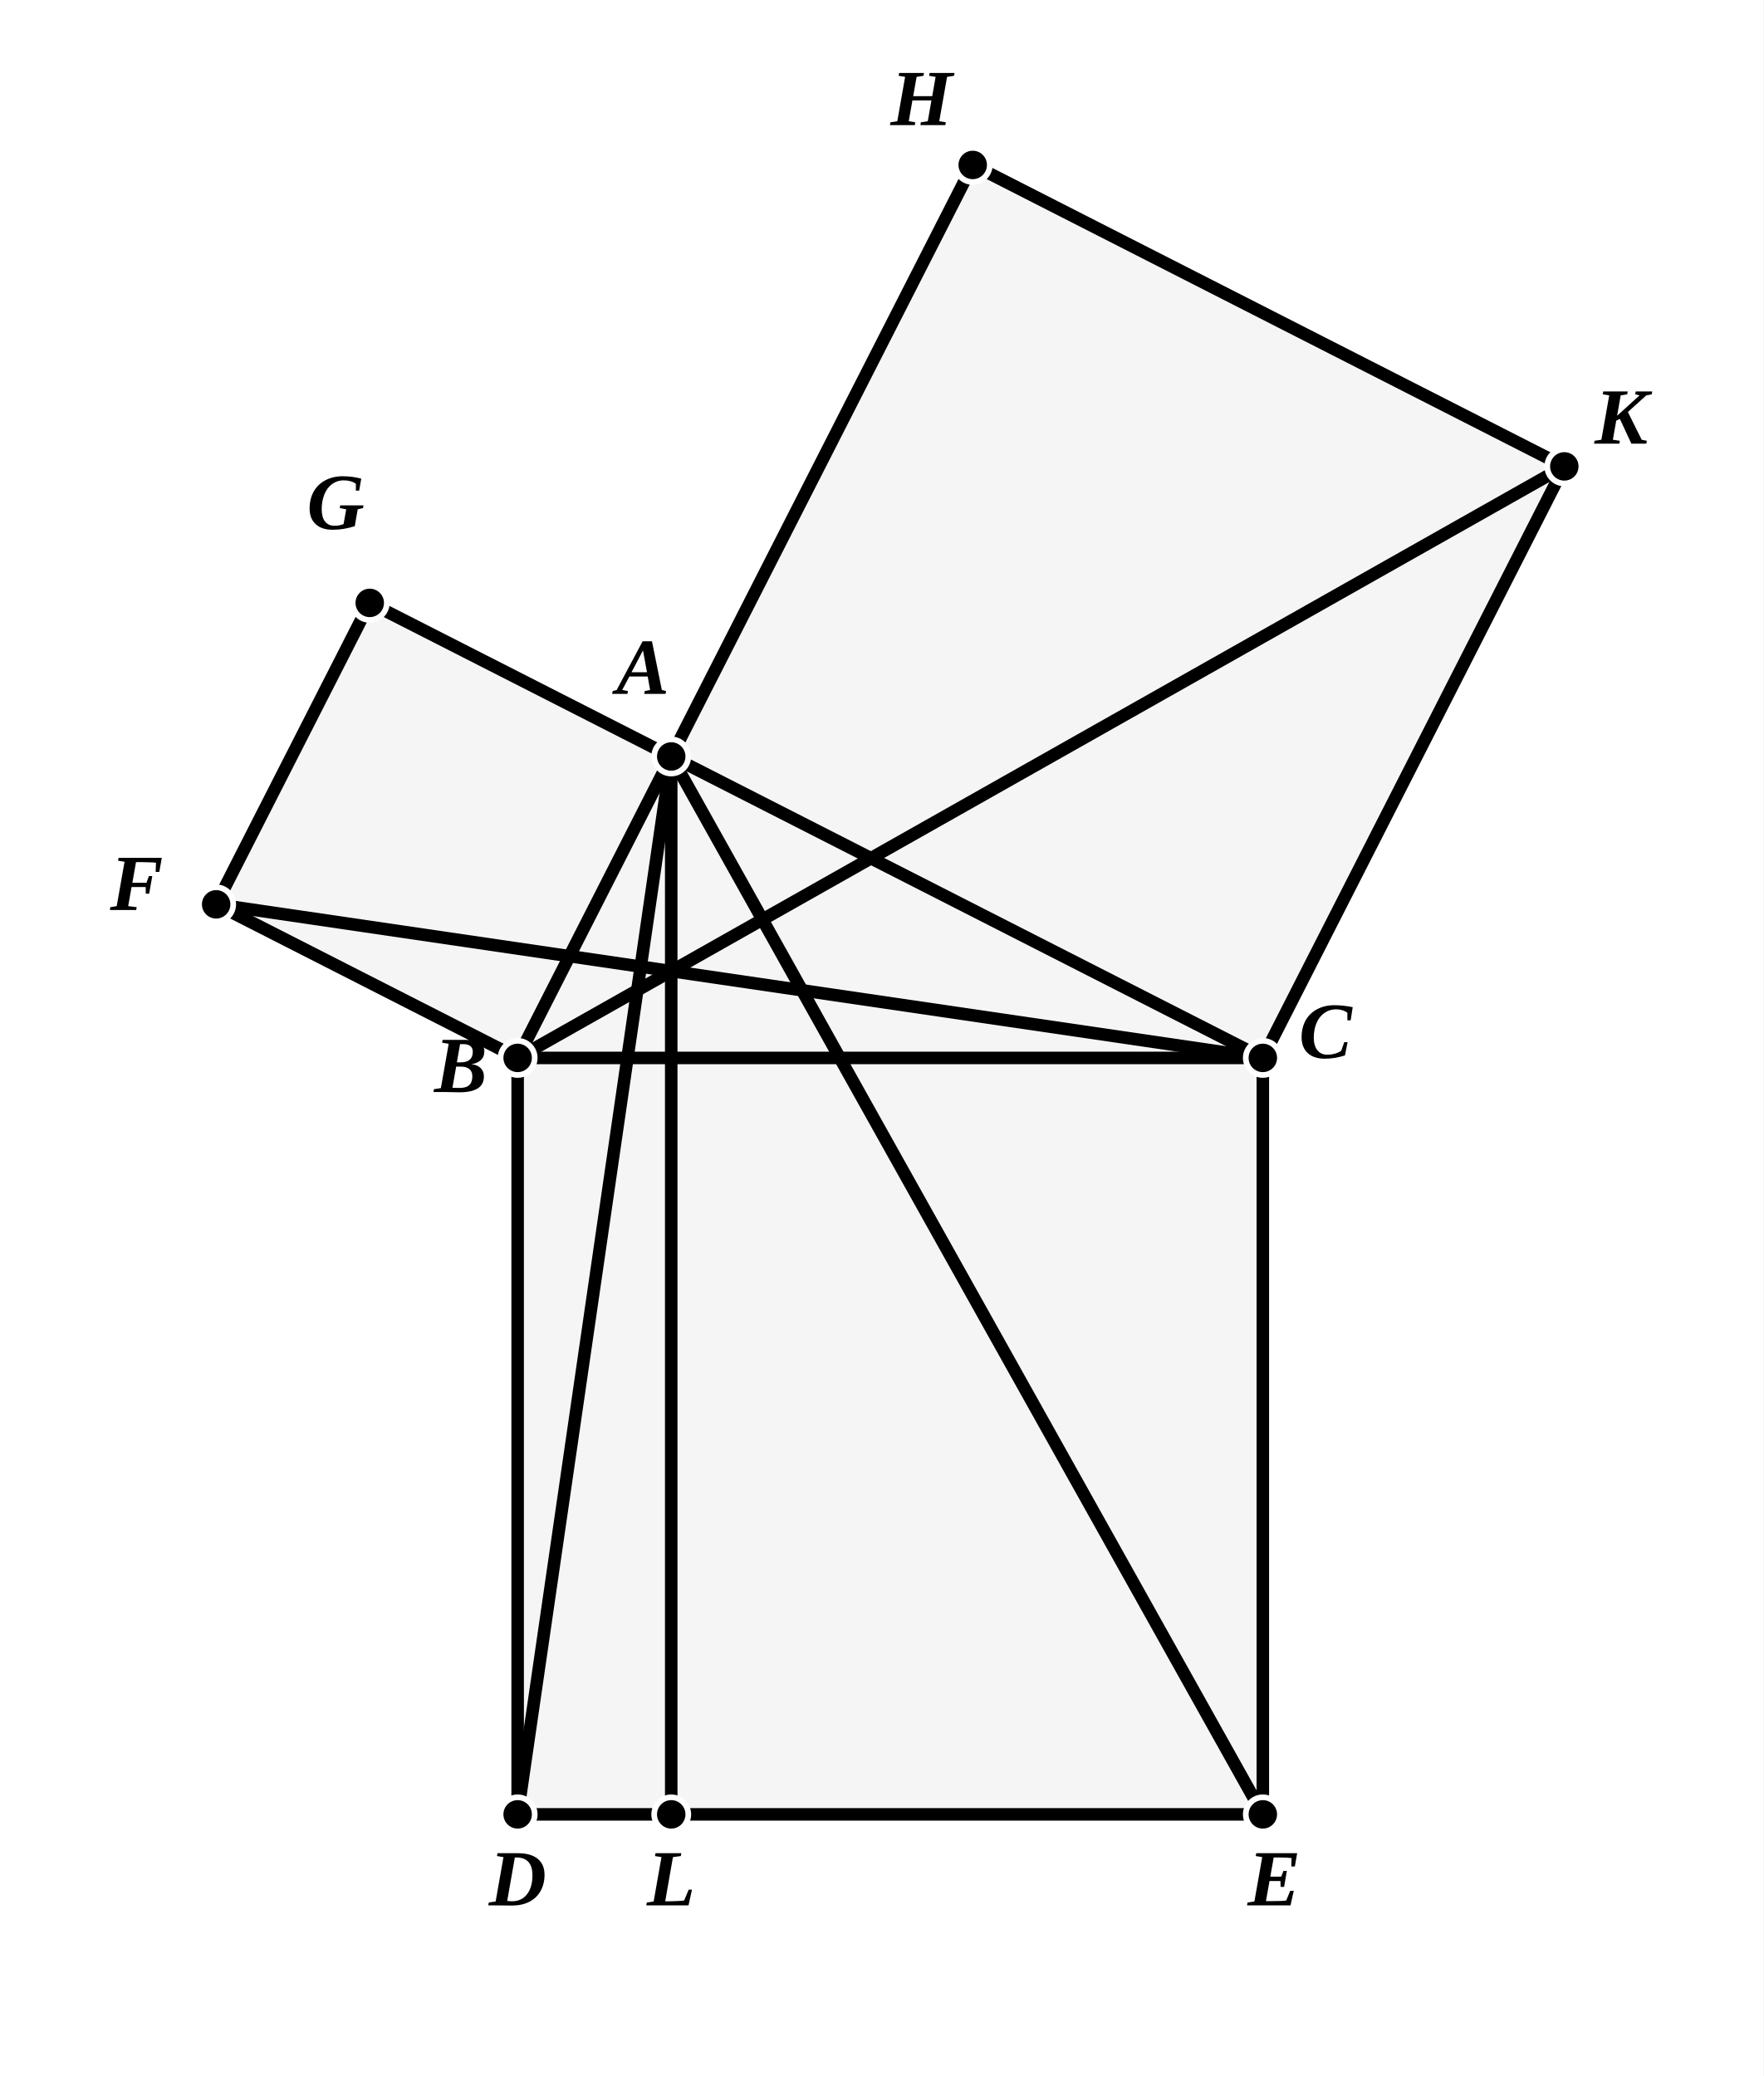
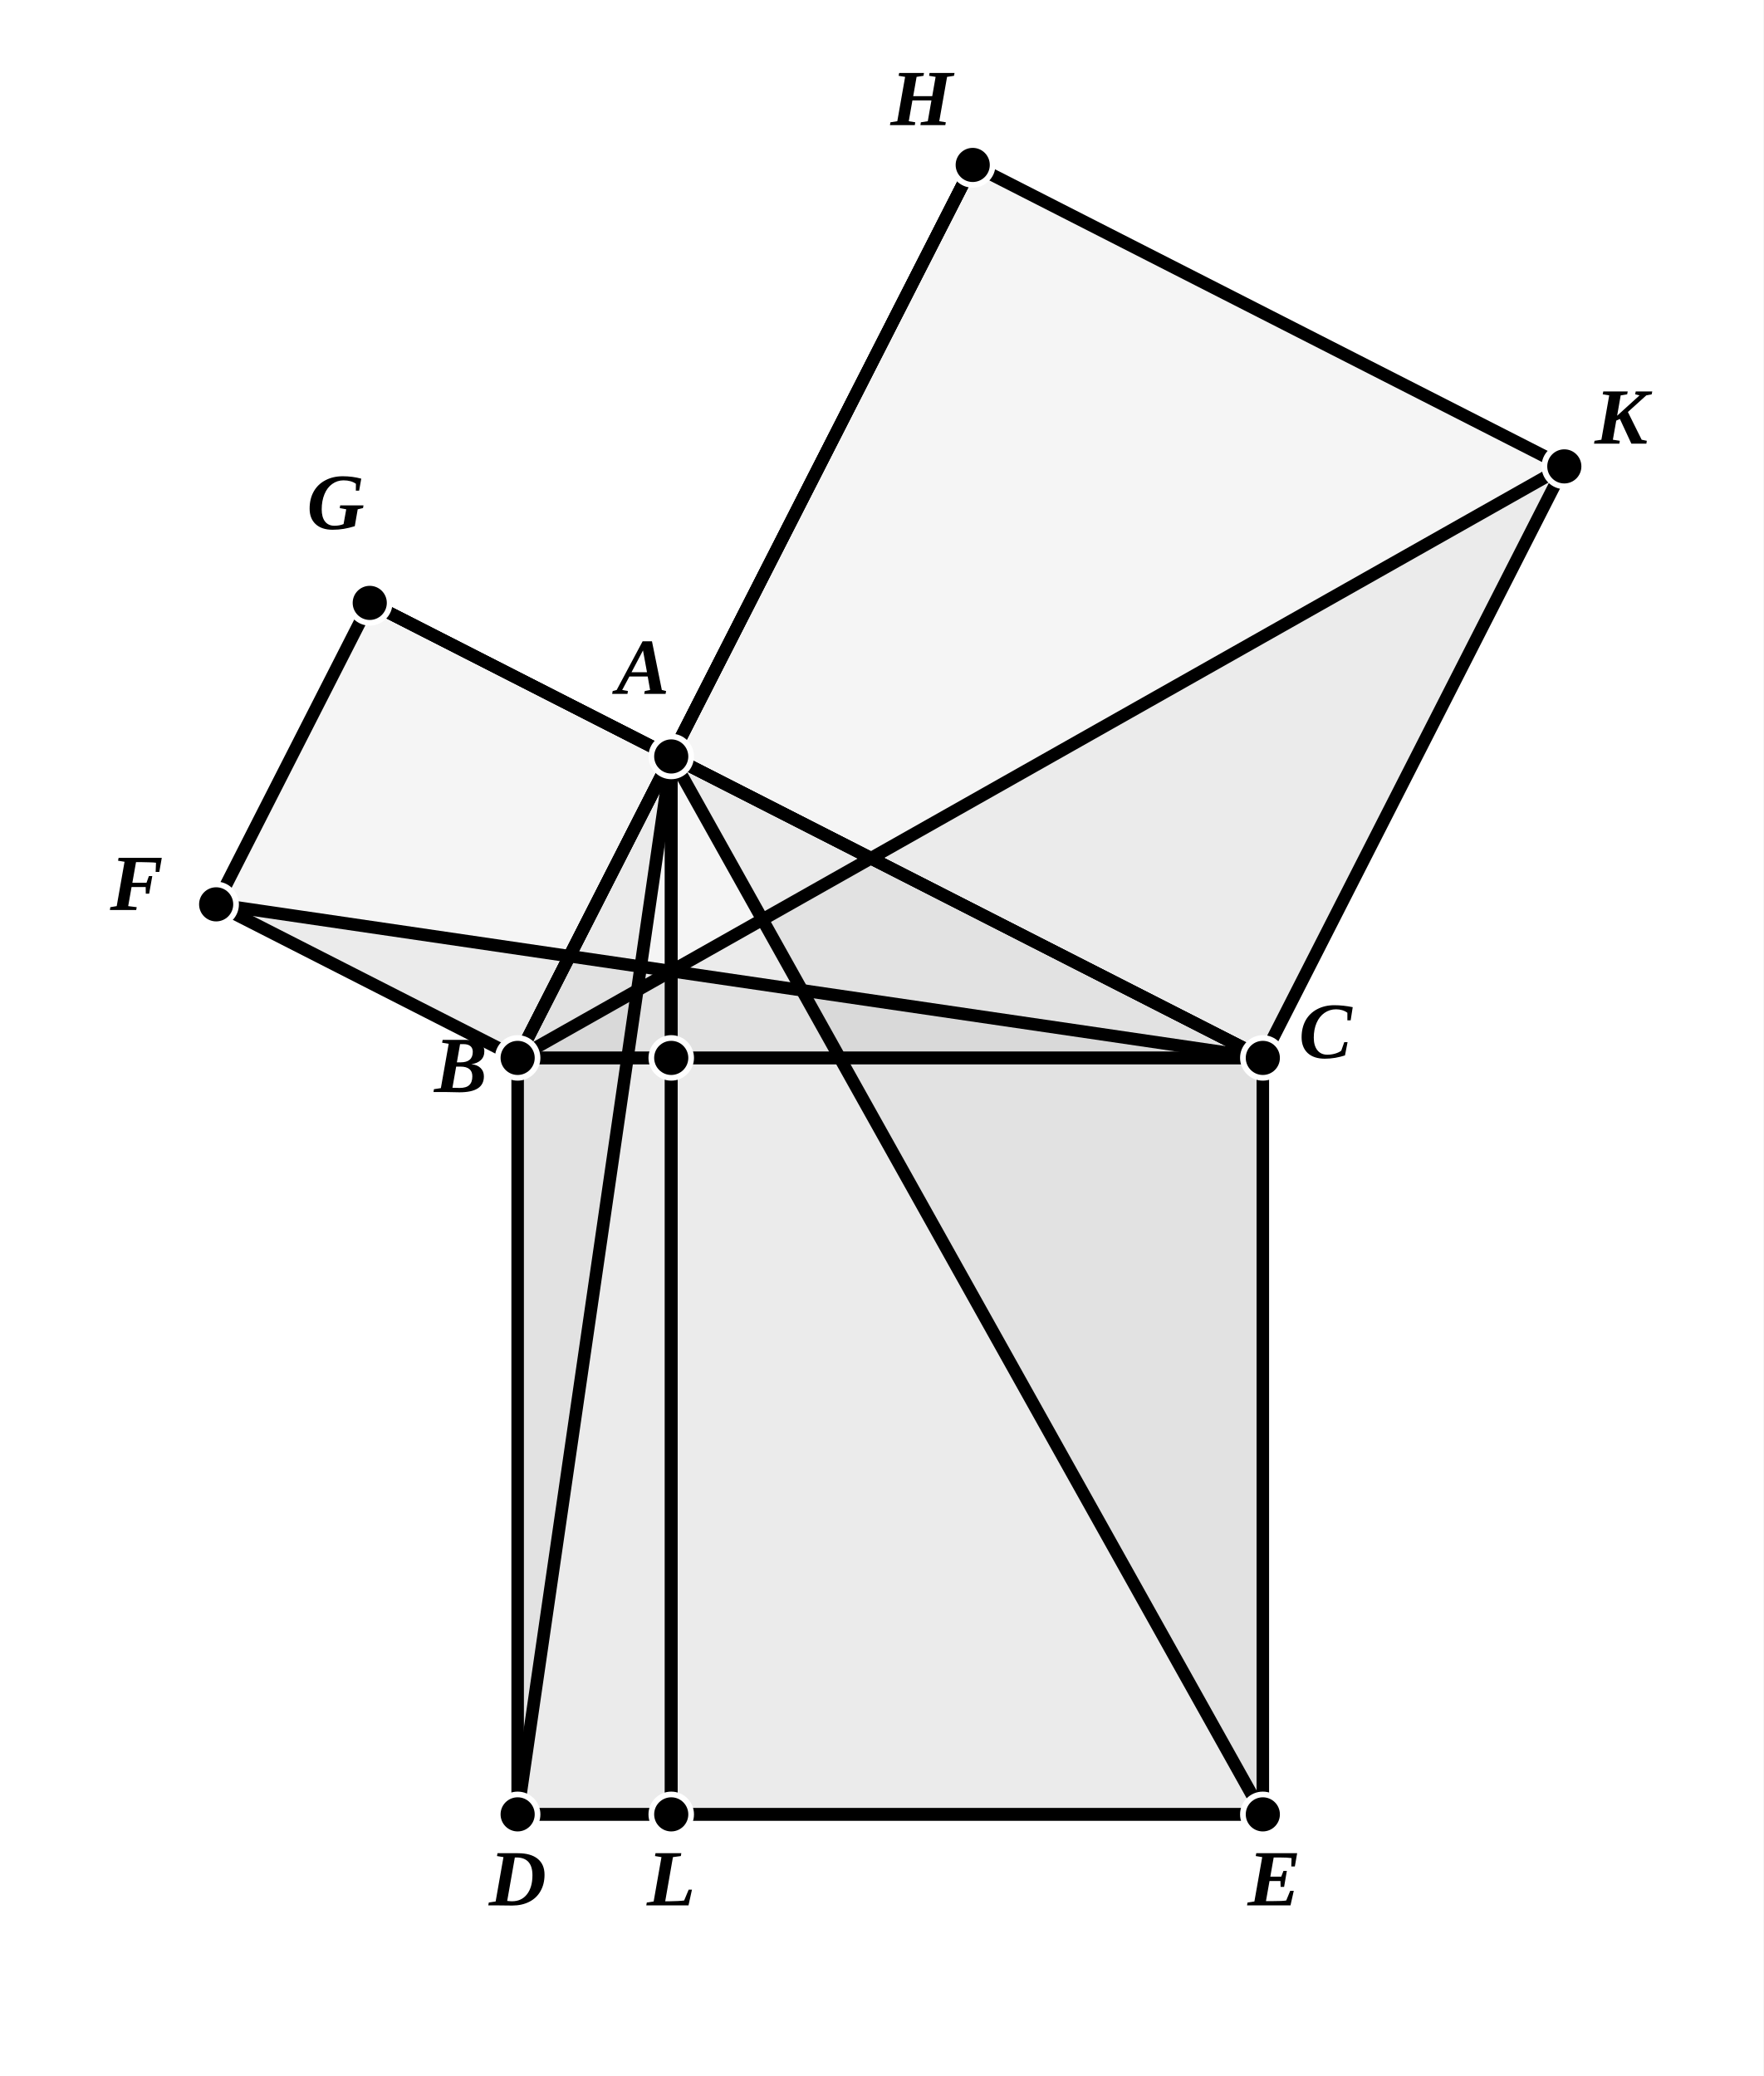
- <svg xmlns="http://www.w3.org/2000/svg" viewBox="0 0 310 365" width="310" height="365" class="euclid-graphic" data-folio="0363" data-graphic="g1">
+ <svg xmlns="http://www.w3.org/2000/svg" viewBox="0 0 310 365" width="310" height="365" class="euclid-graphic" data-graphic-id="0363.g1" data-folio="0363" data-graphic="g1" data-proposition="I.47">
  <style>
    .euclid-graphic {
      font-family: 'Times New Roman', 'Georgia', serif;
      font-style: italic;
      background-color: #ffffff;
    }
    .geom-line {
      stroke: #000000;
      stroke-width: 2.2;
      stroke-linecap: round;
      stroke-linejoin: round;
      transition: stroke 0.15s, stroke-width 0.15s;
    }
    .geom-circle {
      stroke: #000000;
      stroke-width: 1.8;
      fill: none;
      transition: stroke 0.15s, stroke-width 0.15s;
    }
    .geom-arc {
      stroke: #000000;
      stroke-width: 1.6;
      fill: none;
      transition: stroke 0.15s;
    }
    .geom-polygon {
      fill: #000000;
      fill-opacity: 0.04;
      stroke: none;
      transition: fill-opacity 0.15s;
    }
+     .wedge.angle {
+       fill: #ef4444;
+       fill-opacity: 0.24;
+       stroke: #ef4444;
+       stroke-width: 2;
+       transition: opacity 0.12s ease, fill-opacity 0.12s ease;
+     }
    .geom-point {
      fill: #000000;
      stroke: #ffffff;
      stroke-width: 1;
    }
    .geom-label {
      font-size: 14px;
      font-weight: bold;
      fill: #000000;
      user-select: none;
    }
+     .geom-overlay {
+       opacity: 0;
+       pointer-events: none;
+       transition: opacity 0.12s ease;
+     }
    /* Interactive Highlight States */
-     [data-ref]:hover, .highlight {
-       stroke: #0284c7 !important;
+     [data-ref]:hover, .highlight, .geom-highlight-active {
+       opacity: 1 !important;
+       stroke: #ef4444 !important;
      stroke-width: 3.5 !important;
      cursor: pointer;
    }
-     text[data-ref]:hover, text.highlight {
-       fill: #0284c7 !important;
+     text[data-ref]:hover, text.highlight, text.geom-highlight-active {
+       fill: #ef4444 !important;
      stroke: none !important;
    }
-     .geom-polygon:hover, .geom-polygon.highlight {
-       fill-opacity: 0.22 !important;
-       fill: #0284c7 !important;
-       stroke: #0284c7 !important;
+     .geom-polygon:hover, .geom-polygon.highlight, polygon.geom-highlight-active {
+       opacity: 1 !important;
+       fill-opacity: 0.24 !important;
+       fill: #ef4444 !important;
+       stroke: #ef4444 !important;
+       stroke-width: 2.5 !important;
+     }
+     .wedge.angle:hover, .wedge.angle.highlight, .wedge.angle.geom-highlight-active {
+       opacity: 1 !important;
+       fill-opacity: 0.28 !important;
+       fill: #ef4444 !important;
+       stroke: #ef4444 !important;
      stroke-width: 2 !important;
    }
-     .geom-point:hover, .geom-point.highlight {
-       r: 5 !important;
-       fill: #0284c7 !important;
+     .geom-point:hover, .geom-point.highlight, circle.geom-point.geom-highlight-active {
+       r: 5.5 !important;
+       fill: #ef4444 !important;
      stroke: #ffffff !important;
+       stroke-width: 1.5 !important;
    }
  </style>
  <rect width="100%" height="100%" fill="#ffffff" />
-   <polygon class="geom-polygon" points="91,186 222,186 222,319 91,319" data-ref="BDEC" />
-   <polygon class="geom-polygon" points="91,186 118,133 65,106 38,159" data-ref="ABFG" />
-   <polygon class="geom-polygon" points="118,133 222,186 275,82 171,29" data-ref="ACKH" />
-   <polygon class="geom-polygon" points="91,186 222,186 118,133" data-ref="ABC" />
-   <line class="geom-line" x1="91" y1="186" x2="222" y2="186" data-ref="BC" />
-   <line class="geom-line" x1="91" y1="186" x2="118" y2="133" data-ref="AB" />
-   <line class="geom-line" x1="118" y1="133" x2="222" y2="186" data-ref="AC" />
-   <line class="geom-line" x1="91" y1="186" x2="91" y2="319" data-ref="BD" />
-   <line class="geom-line" x1="91" y1="319" x2="222" y2="319" data-ref="DE" />
-   <line class="geom-line" x1="222" y1="186" x2="222" y2="319" data-ref="CE" />
-   <line class="geom-line" x1="91" y1="186" x2="38" y2="159" data-ref="BF" />
-   <line class="geom-line" x1="38" y1="159" x2="65" y2="106" data-ref="FG" />
-   <line class="geom-line" x1="65" y1="106" x2="118" y2="133" data-ref="GA" />
-   <line class="geom-line" x1="118" y1="133" x2="171" y2="29" data-ref="AH" />
-   <line class="geom-line" x1="171" y1="29" x2="275" y2="82" data-ref="HK" />
-   <line class="geom-line" x1="222" y1="186" x2="275" y2="82" data-ref="CK" />
-   <line class="geom-line" x1="118" y1="133" x2="118" y2="319" data-ref="AL" />
-   <line class="geom-line" x1="118" y1="133" x2="91" y2="319" data-ref="AD" />
-   <line class="geom-line" x1="38" y1="159" x2="222" y2="186" data-ref="FC" />
-   <line class="geom-line" x1="118" y1="133" x2="222" y2="319" data-ref="AE" />
-   <line class="geom-line" x1="91" y1="186" x2="275" y2="82" data-ref="BK" />
-   <circle class="geom-point" cx="118" cy="133" r="3" data-ref="A" />
-   <circle class="geom-point" cx="91" cy="186" r="3" data-ref="B" />
-   <circle class="geom-point" cx="222" cy="186" r="3" data-ref="C" />
-   <circle class="geom-point" cx="91" cy="319" r="3" data-ref="D" />
-   <circle class="geom-point" cx="222" cy="319" r="3" data-ref="E" />
-   <circle class="geom-point" cx="118" cy="319" r="3" data-ref="L" />
-   <circle class="geom-point" cx="38" cy="159" r="3" data-ref="F" />
-   <circle class="geom-point" cx="65" cy="106" r="3" data-ref="G" />
-   <circle class="geom-point" cx="171" cy="29" r="3" data-ref="H" />
-   <circle class="geom-point" cx="275" cy="82" r="3" data-ref="K" />
-   <text class="geom-label" x="113" y="122" text-anchor="middle" data-ref="A">A</text>
-   <text class="geom-label" x="81" y="192" text-anchor="middle" data-ref="B">B</text>
-   <text class="geom-label" x="233" y="186" text-anchor="middle" data-ref="C">C</text>
-   <text class="geom-label" x="91" y="335" text-anchor="middle" data-ref="D">D</text>
-   <text class="geom-label" x="224" y="335" text-anchor="middle" data-ref="E">E</text>
-   <text class="geom-label" x="118" y="335" text-anchor="middle" data-ref="L">L</text>
-   <text class="geom-label" x="24" y="160" text-anchor="middle" data-ref="F">F</text>
-   <text class="geom-label" x="59" y="93" text-anchor="middle" data-ref="G">G</text>
-   <text class="geom-label" x="162" y="22" text-anchor="middle" data-ref="H">H</text>
-   <text class="geom-label" x="285" y="78" text-anchor="middle" data-ref="K">K</text>
+   <g id="elements">
+     <line id="el-line-AL" data-ref="[ A L ]" data-aliases="/ A M L /" data-type="line" x1="118" y1="133" x2="118" y2="319" class="geom-line" />
+     <line id="el-line-CAG" data-ref="[ C A ]" data-aliases="[ A G ];/ C A G /;/ G C /;/ C G /" data-type="line" x1="222" y1="186" x2="65" y2="106" class="geom-line" />
+     <line id="el-line-BAH" data-ref="[ B A ]" data-aliases="[ A H ];/ B A H /;/ B H /;/ H B /" data-type="line" x1="91" y1="186" x2="171" y2="29" class="geom-line" />
+   </g>
+   <g id="graphics">
+     <polygon id="el-sq-BDEC" data-ref="&lt; B D E C &gt;" data-aliases="&lt; B E &gt;;&lt; D C &gt;;&lt; C B D E &gt;" data-type="polygon" points="91,186 91,319 222,319 222,186" class="geom-polygon" />
+     <polygon id="el-sq-BAGF" data-ref="&lt; B A G F &gt;" data-aliases="&lt; G B &gt;;&lt; B G &gt;;&lt; A B F G &gt;;&lt; F G A B &gt;" data-type="polygon" points="91,186 118,133 65,106 38,159" class="geom-polygon" />
+     <polygon id="el-sq-ACKH" data-ref="&lt; A C K H &gt;" data-aliases="&lt; H C &gt;;&lt; C H &gt;;&lt; C A H K &gt;;&lt; H K C A &gt;" data-type="polygon" points="118,133 222,186 275,82 171,29" class="geom-polygon" />
+     <polygon id="el-rect-BDLM" data-ref="&lt; B D L M &gt;" data-aliases="&lt; B L &gt;;&lt; L B &gt;" data-type="polygon" points="91,186 91,319 118,319 118,186" class="geom-polygon" />
+     <polygon id="el-rect-CELM" data-ref="&lt; C E L M &gt;" data-aliases="&lt; C L &gt;;&lt; L C &gt;" data-type="polygon" points="222,186 222,319 118,319 118,186" class="geom-polygon" />
+     <polygon id="el-tri-ABC" data-ref="&lt; A B C &gt;" data-aliases="&lt; B A C &gt;;&lt; C B A &gt;" data-type="polygon" points="118,133 91,186 222,186" class="geom-polygon" />
+     <polygon id="el-tri-ABD" data-ref="&lt; A B D &gt;" data-aliases="&lt; D B A &gt;" data-type="polygon" points="118,133 91,186 91,319" class="geom-polygon" />
+     <polygon id="el-tri-FBC" data-ref="&lt; F B C &gt;" data-aliases="&lt; C B F &gt;" data-type="polygon" points="38,159 91,186 222,186" class="geom-polygon" />
+     <polygon id="el-tri-ACE" data-ref="&lt; A C E &gt;" data-aliases="&lt; E C A &gt;" data-type="polygon" points="118,133 222,186 222,319" class="geom-polygon" />
+     <polygon id="el-tri-KCB" data-ref="&lt; K C B &gt;" data-aliases="&lt; B C K &gt;" data-type="polygon" points="275,82 222,186 91,186" class="geom-polygon" />
+     <path id="el-ang-BAC" data-ref="&lt; B A C )" data-aliases="&lt; C A B )" data-type="wedge" d="M 118 133 L 109.83 149.04 A 18 18 0 0 0 134.04 141.17 Z" class="wedge angle geom-overlay" />
+     <path id="el-ang-BAG" data-ref="&lt; B A G )" data-aliases="&lt; G A B )" data-type="wedge" d="M 118 133 L 109.83 149.04 A 18 18 0 0 1 101.96 124.83 Z" class="wedge angle geom-overlay" />
+     <path id="el-ang-CAH" data-ref="&lt; C A H )" data-aliases="&lt; H A C )" data-type="wedge" d="M 118 133 L 134.04 141.17 A 18 18 0 0 0 126.17 116.96 Z" class="wedge angle geom-overlay" />
+     <path id="el-ang-DBC" data-ref="&lt; D B C )" data-aliases="&lt; C B D )" data-type="wedge" d="M 91 186 L 91 204 A 18 18 0 0 0 109 186 Z" class="wedge angle geom-overlay" />
+     <path id="el-ang-FBA" data-ref="&lt; F B A )" data-aliases="&lt; A B F )" data-type="wedge" d="M 91 186 L 74.96 177.83 A 18 18 0 0 1 99.17 169.96 Z" class="wedge angle geom-overlay" />
+     <path id="el-ang-ABC" data-ref="&lt; A B C )" data-aliases="&lt; C B A )" data-type="wedge" d="M 91 186 L 99.17 169.96 A 18 18 0 0 1 109 186 Z" class="wedge angle geom-overlay" />
+     <path id="el-ang-DBA" data-ref="&lt; D B A )" data-aliases="&lt; A B D )" data-type="wedge" d="M 91 186 L 91 208 A 22 22 0 0 0 100.99 166.40 Z" class="wedge angle geom-overlay" />
+     <path id="el-ang-FBC" data-ref="&lt; F B C )" data-aliases="&lt; C B F )" data-type="wedge" d="M 91 186 L 71.40 176.01 A 22 22 0 0 1 113 186 Z" class="wedge angle geom-overlay" />
+     <line id="el-seg-BC" data-ref="/ B C /" data-aliases="/ C B /" data-type="segment" x1="91" y1="186" x2="222" y2="186" class="geom-line" />
+     <line id="el-seg-BM" data-ref="/ B M /" data-aliases="/ M B /" data-type="segment" x1="91" y1="186" x2="118" y2="186" class="geom-line" />
+     <line id="el-seg-MC" data-ref="/ M C /" data-aliases="/ C M /" data-type="segment" x1="118" y1="186" x2="222" y2="186" class="geom-line" />
+     <line id="el-seg-BA" data-ref="/ B A /" data-aliases="/ A B /" data-type="segment" x1="91" y1="186" x2="118" y2="133" class="geom-line" />
+     <line id="el-seg-AC" data-ref="/ A C /" data-aliases="/ C A /" data-type="segment" x1="118" y1="133" x2="222" y2="186" class="geom-line" />
+     <line id="el-seg-BD" data-ref="/ B D /" data-aliases="/ D B /" data-type="segment" x1="91" y1="186" x2="91" y2="319" class="geom-line" />
+     <line id="el-seg-DE" data-ref="/ D E /" data-aliases="/ E D /" data-type="segment" x1="91" y1="319" x2="222" y2="319" class="geom-line" />
+     <line id="el-seg-DL" data-ref="/ D L /" data-aliases="/ L D /" data-type="segment" x1="91" y1="319" x2="118" y2="319" class="geom-line" />
+     <line id="el-seg-LE" data-ref="/ L E /" data-aliases="/ E L /" data-type="segment" x1="118" y1="319" x2="222" y2="319" class="geom-line" />
+     <line id="el-seg-CE" data-ref="/ C E /" data-aliases="/ E C /" data-type="segment" x1="222" y1="186" x2="222" y2="319" class="geom-line" />
+     <line id="el-seg-BF" data-ref="/ B F /" data-aliases="/ F B /" data-type="segment" x1="91" y1="186" x2="38" y2="159" class="geom-line" />
+     <line id="el-seg-FG" data-ref="/ F G /" data-aliases="/ G F /" data-type="segment" x1="38" y1="159" x2="65" y2="106" class="geom-line" />
+     <line id="el-seg-AG" data-ref="/ A G /" data-aliases="/ G A /" data-type="segment" x1="118" y1="133" x2="65" y2="106" class="geom-line" />
+     <line id="el-seg-GC" data-ref="/ G C /" data-aliases="/ C G /" data-type="segment" x1="65" y1="106" x2="222" y2="186" class="geom-line" />
+     <line id="el-seg-AH" data-ref="/ A H /" data-aliases="/ H A /" data-type="segment" x1="118" y1="133" x2="171" y2="29" class="geom-line" />
+     <line id="el-seg-BH" data-ref="/ B H /" data-aliases="/ H B /" data-type="segment" x1="91" y1="186" x2="171" y2="29" class="geom-line" />
+     <line id="el-seg-HK" data-ref="/ H K /" data-aliases="/ K H /" data-type="segment" x1="171" y1="29" x2="275" y2="82" class="geom-line" />
+     <line id="el-seg-CK" data-ref="/ C K /" data-aliases="/ K C /" data-type="segment" x1="222" y1="186" x2="275" y2="82" class="geom-line" />
+     <line id="el-seg-AL" data-ref="/ A L /" data-aliases="/ L A /" data-type="segment" x1="118" y1="133" x2="118" y2="319" class="geom-line" />
+     <line id="el-seg-AM" data-ref="/ A M /" data-aliases="/ M A /" data-type="segment" x1="118" y1="133" x2="118" y2="186" class="geom-line" />
+     <line id="el-seg-ML" data-ref="/ M L /" data-aliases="/ L M /" data-type="segment" x1="118" y1="186" x2="118" y2="319" class="geom-line" />
+     <line id="el-seg-AD" data-ref="/ A D /" data-aliases="/ D A /" data-type="segment" x1="118" y1="133" x2="91" y2="319" class="geom-line" />
+     <line id="el-seg-FC" data-ref="/ F C /" data-aliases="/ C F /" data-type="segment" x1="38" y1="159" x2="222" y2="186" class="geom-line" />
+     <line id="el-seg-AE" data-ref="/ A E /" data-aliases="/ E A /" data-type="segment" x1="118" y1="133" x2="222" y2="319" class="geom-line" />
+     <line id="el-seg-BK" data-ref="/ B K /" data-aliases="/ K B /" data-type="segment" x1="91" y1="186" x2="275" y2="82" class="geom-line" />
+   </g>
+   <g id="highlights" style="pointer-events: none;">
+     <polygon id="hl-sq-BDEC" data-ref="&lt; B D E C &gt;" data-aliases="&lt; B E &gt;;&lt; D C &gt;;&lt; C B D E &gt;" points="91,186 91,319 222,319 222,186" class="geom-polygon geom-overlay" />
+     <polygon id="hl-sq-BAGF" data-ref="&lt; B A G F &gt;" data-aliases="&lt; G B &gt;;&lt; B G &gt;;&lt; A B F G &gt;;&lt; F G A B &gt;" points="91,186 118,133 65,106 38,159" class="geom-polygon geom-overlay" />
+     <polygon id="hl-sq-ACKH" data-ref="&lt; A C K H &gt;" data-aliases="&lt; H C &gt;;&lt; C H &gt;;&lt; C A H K &gt;;&lt; H K C A &gt;" points="118,133 222,186 275,82 171,29" class="geom-polygon geom-overlay" />
+     <polygon id="hl-rect-BDLM" data-ref="&lt; B D L M &gt;" data-aliases="&lt; B L &gt;;&lt; L B &gt;" points="91,186 91,319 118,319 118,186" class="geom-polygon geom-overlay" />
+     <polygon id="hl-rect-CELM" data-ref="&lt; C E L M &gt;" data-aliases="&lt; C L &gt;;&lt; L C &gt;" points="222,186 222,319 118,319 118,186" class="geom-polygon geom-overlay" />
+     <polygon id="hl-tri-ABC" data-ref="&lt; A B C &gt;" data-aliases="&lt; B A C &gt;;&lt; C B A &gt;" points="118,133 91,186 222,186" class="geom-polygon geom-overlay" />
+     <polygon id="hl-tri-ABD" data-ref="&lt; A B D &gt;" data-aliases="&lt; D B A &gt;" points="118,133 91,186 91,319" class="geom-polygon geom-overlay" />
+     <polygon id="hl-tri-FBC" data-ref="&lt; F B C &gt;" data-aliases="&lt; C B F &gt;" points="38,159 91,186 222,186" class="geom-polygon geom-overlay" />
+     <polygon id="hl-tri-ACE" data-ref="&lt; A C E &gt;" data-aliases="&lt; E C A &gt;" points="118,133 222,186 222,319" class="geom-polygon geom-overlay" />
+     <polygon id="hl-tri-KCB" data-ref="&lt; K C B &gt;" data-aliases="&lt; B C K &gt;" points="275,82 222,186 91,186" class="geom-polygon geom-overlay" />
+     <path id="hl-ang-BAC" data-ref="&lt; B A C )" data-aliases="&lt; C A B )" d="M 118 133 L 109.83 149.04 A 18 18 0 0 0 134.04 141.17 Z" class="wedge angle geom-overlay" />
+     <path id="hl-ang-BAG" data-ref="&lt; B A G )" data-aliases="&lt; G A B )" d="M 118 133 L 109.83 149.04 A 18 18 0 0 1 101.96 124.83 Z" class="wedge angle geom-overlay" />
+     <path id="hl-ang-CAH" data-ref="&lt; C A H )" data-aliases="&lt; H A C )" d="M 118 133 L 134.04 141.17 A 18 18 0 0 0 126.17 116.96 Z" class="wedge angle geom-overlay" />
+     <path id="hl-ang-DBC" data-ref="&lt; D B C )" data-aliases="&lt; C B D )" d="M 91 186 L 91 204 A 18 18 0 0 0 109 186 Z" class="wedge angle geom-overlay" />
+     <path id="hl-ang-FBA" data-ref="&lt; F B A )" data-aliases="&lt; A B F )" d="M 91 186 L 74.96 177.83 A 18 18 0 0 1 99.17 169.96 Z" class="wedge angle geom-overlay" />
+     <path id="hl-ang-ABC" data-ref="&lt; A B C )" data-aliases="&lt; C B A )" d="M 91 186 L 99.17 169.96 A 18 18 0 0 1 109 186 Z" class="wedge angle geom-overlay" />
+     <path id="hl-ang-DBA" data-ref="&lt; D B A )" data-aliases="&lt; A B D )" d="M 91 186 L 91 208 A 22 22 0 0 0 100.99 166.40 Z" class="wedge angle geom-overlay" />
+     <path id="hl-ang-FBC" data-ref="&lt; F B C )" data-aliases="&lt; C B F )" d="M 91 186 L 71.40 176.01 A 22 22 0 0 1 113 186 Z" class="wedge angle geom-overlay" />
+     <line id="hl-seg-BC" data-ref="/ B C /" data-aliases="/ C B /" x1="91" y1="186" x2="222" y2="186" class="geom-line geom-overlay" />
+     <line id="hl-seg-BM" data-ref="/ B M /" data-aliases="/ M B /" x1="91" y1="186" x2="118" y2="186" class="geom-line geom-overlay" />
+     <line id="hl-seg-MC" data-ref="/ M C /" data-aliases="/ C M /" x1="118" y1="186" x2="222" y2="186" class="geom-line geom-overlay" />
+     <line id="hl-seg-BA" data-ref="/ B A /" data-aliases="/ A B /" x1="91" y1="186" x2="118" y2="133" class="geom-line geom-overlay" />
+     <line id="hl-seg-AC" data-ref="/ A C /" data-aliases="/ C A /" x1="118" y1="133" x2="222" y2="186" class="geom-line geom-overlay" />
+     <line id="hl-seg-BD" data-ref="/ B D /" data-aliases="/ D B /" x1="91" y1="186" x2="91" y2="319" class="geom-line geom-overlay" />
+     <line id="hl-seg-DE" data-ref="/ D E /" data-aliases="/ E D /" x1="91" y1="319" x2="222" y2="319" class="geom-line geom-overlay" />
+     <line id="hl-seg-DL" data-ref="/ D L /" data-aliases="/ L D /" x1="91" y1="319" x2="118" y2="319" class="geom-line geom-overlay" />
+     <line id="hl-seg-LE" data-ref="/ L E /" data-aliases="/ E L /" x1="118" y1="319" x2="222" y2="319" class="geom-line geom-overlay" />
+     <line id="hl-seg-CE" data-ref="/ C E /" data-aliases="/ E C /" x1="222" y1="186" x2="222" y2="319" class="geom-line geom-overlay" />
+     <line id="hl-seg-BF" data-ref="/ B F /" data-aliases="/ F B /" x1="91" y1="186" x2="38" y2="159" class="geom-line geom-overlay" />
+     <line id="hl-seg-FG" data-ref="/ F G /" data-aliases="/ G F /" x1="38" y1="159" x2="65" y2="106" class="geom-line geom-overlay" />
+     <line id="hl-seg-AG" data-ref="/ A G /" data-aliases="/ G A /" x1="118" y1="133" x2="65" y2="106" class="geom-line geom-overlay" />
+     <line id="hl-seg-GC" data-ref="/ G C /" data-aliases="/ C G /" x1="65" y1="106" x2="222" y2="186" class="geom-line geom-overlay" />
+     <line id="hl-seg-AH" data-ref="/ A H /" data-aliases="/ H A /" x1="118" y1="133" x2="171" y2="29" class="geom-line geom-overlay" />
+     <line id="hl-seg-BH" data-ref="/ B H /" data-aliases="/ H B /" x1="91" y1="186" x2="171" y2="29" class="geom-line geom-overlay" />
+     <line id="hl-seg-HK" data-ref="/ H K /" data-aliases="/ K H /" x1="171" y1="29" x2="275" y2="82" class="geom-line geom-overlay" />
+     <line id="hl-seg-CK" data-ref="/ C K /" data-aliases="/ K C /" x1="222" y1="186" x2="275" y2="82" class="geom-line geom-overlay" />
+     <line id="hl-seg-AL" data-ref="/ A L /" data-aliases="/ L A /" x1="118" y1="133" x2="118" y2="319" class="geom-line geom-overlay" />
+     <line id="hl-seg-AM" data-ref="/ A M /" data-aliases="/ M A /" x1="118" y1="133" x2="118" y2="186" class="geom-line geom-overlay" />
+     <line id="hl-seg-ML" data-ref="/ M L /" data-aliases="/ L M /" x1="118" y1="186" x2="118" y2="319" class="geom-line geom-overlay" />
+     <line id="hl-seg-AD" data-ref="/ A D /" data-aliases="/ D A /" x1="118" y1="133" x2="91" y2="319" class="geom-line geom-overlay" />
+     <line id="hl-seg-FC" data-ref="/ F C /" data-aliases="/ C F /" x1="38" y1="159" x2="222" y2="186" class="geom-line geom-overlay" />
+     <line id="hl-seg-AE" data-ref="/ A E /" data-aliases="/ E A /" x1="118" y1="133" x2="222" y2="319" class="geom-line geom-overlay" />
+     <line id="hl-seg-BK" data-ref="/ B K /" data-aliases="/ K B /" x1="91" y1="186" x2="275" y2="82" class="geom-line geom-overlay" />
+   </g>
+   <g id="points">
+     <circle id="el-pt-A" data-ref="A" data-type="point" cx="118" cy="133" r="3.5" class="geom-point" />
+     <circle id="el-pt-B" data-ref="B" data-type="point" cx="91" cy="186" r="3.5" class="geom-point" />
+     <circle id="el-pt-C" data-ref="C" data-type="point" cx="222" cy="186" r="3.5" class="geom-point" />
+     <circle id="el-pt-D" data-ref="D" data-type="point" cx="91" cy="319" r="3.5" class="geom-point" />
+     <circle id="el-pt-E" data-ref="E" data-type="point" cx="222" cy="319" r="3.5" class="geom-point" />
+     <circle id="el-pt-L" data-ref="L" data-type="point" cx="118" cy="319" r="3.5" class="geom-point" />
+     <circle id="el-pt-M" data-ref="M" data-type="point" cx="118" cy="186" r="3.5" class="geom-point" />
+     <circle id="el-pt-F" data-ref="F" data-type="point" cx="38" cy="159" r="3.5" class="geom-point" />
+     <circle id="el-pt-G" data-ref="G" data-type="point" cx="65" cy="106" r="3.5" class="geom-point" />
+     <circle id="el-pt-H" data-ref="H" data-type="point" cx="171" cy="29" r="3.5" class="geom-point" />
+     <circle id="el-pt-K" data-ref="K" data-type="point" cx="275" cy="82" r="3.5" class="geom-point" />
+   </g>
+   <g id="labels">
+     <text id="lbl-A" data-ref="A" x="113" y="122" text-anchor="middle" class="geom-label">A</text>
+     <text id="lbl-B" data-ref="B" x="81" y="192" text-anchor="middle" class="geom-label">B</text>
+     <text id="lbl-C" data-ref="C" x="233" y="186" text-anchor="middle" class="geom-label">C</text>
+     <text id="lbl-D" data-ref="D" x="91" y="335" text-anchor="middle" class="geom-label">D</text>
+     <text id="lbl-E" data-ref="E" x="224" y="335" text-anchor="middle" class="geom-label">E</text>
+     <text id="lbl-L" data-ref="L" x="118" y="335" text-anchor="middle" class="geom-label">L</text>
+     <text id="lbl-F" data-ref="F" x="24" y="160" text-anchor="middle" class="geom-label">F</text>
+     <text id="lbl-G" data-ref="G" x="59" y="93" text-anchor="middle" class="geom-label">G</text>
+     <text id="lbl-H" data-ref="H" x="162" y="22" text-anchor="middle" class="geom-label">H</text>
+     <text id="lbl-K" data-ref="K" x="285" y="78" text-anchor="middle" class="geom-label">K</text>
+   </g>
</svg>
